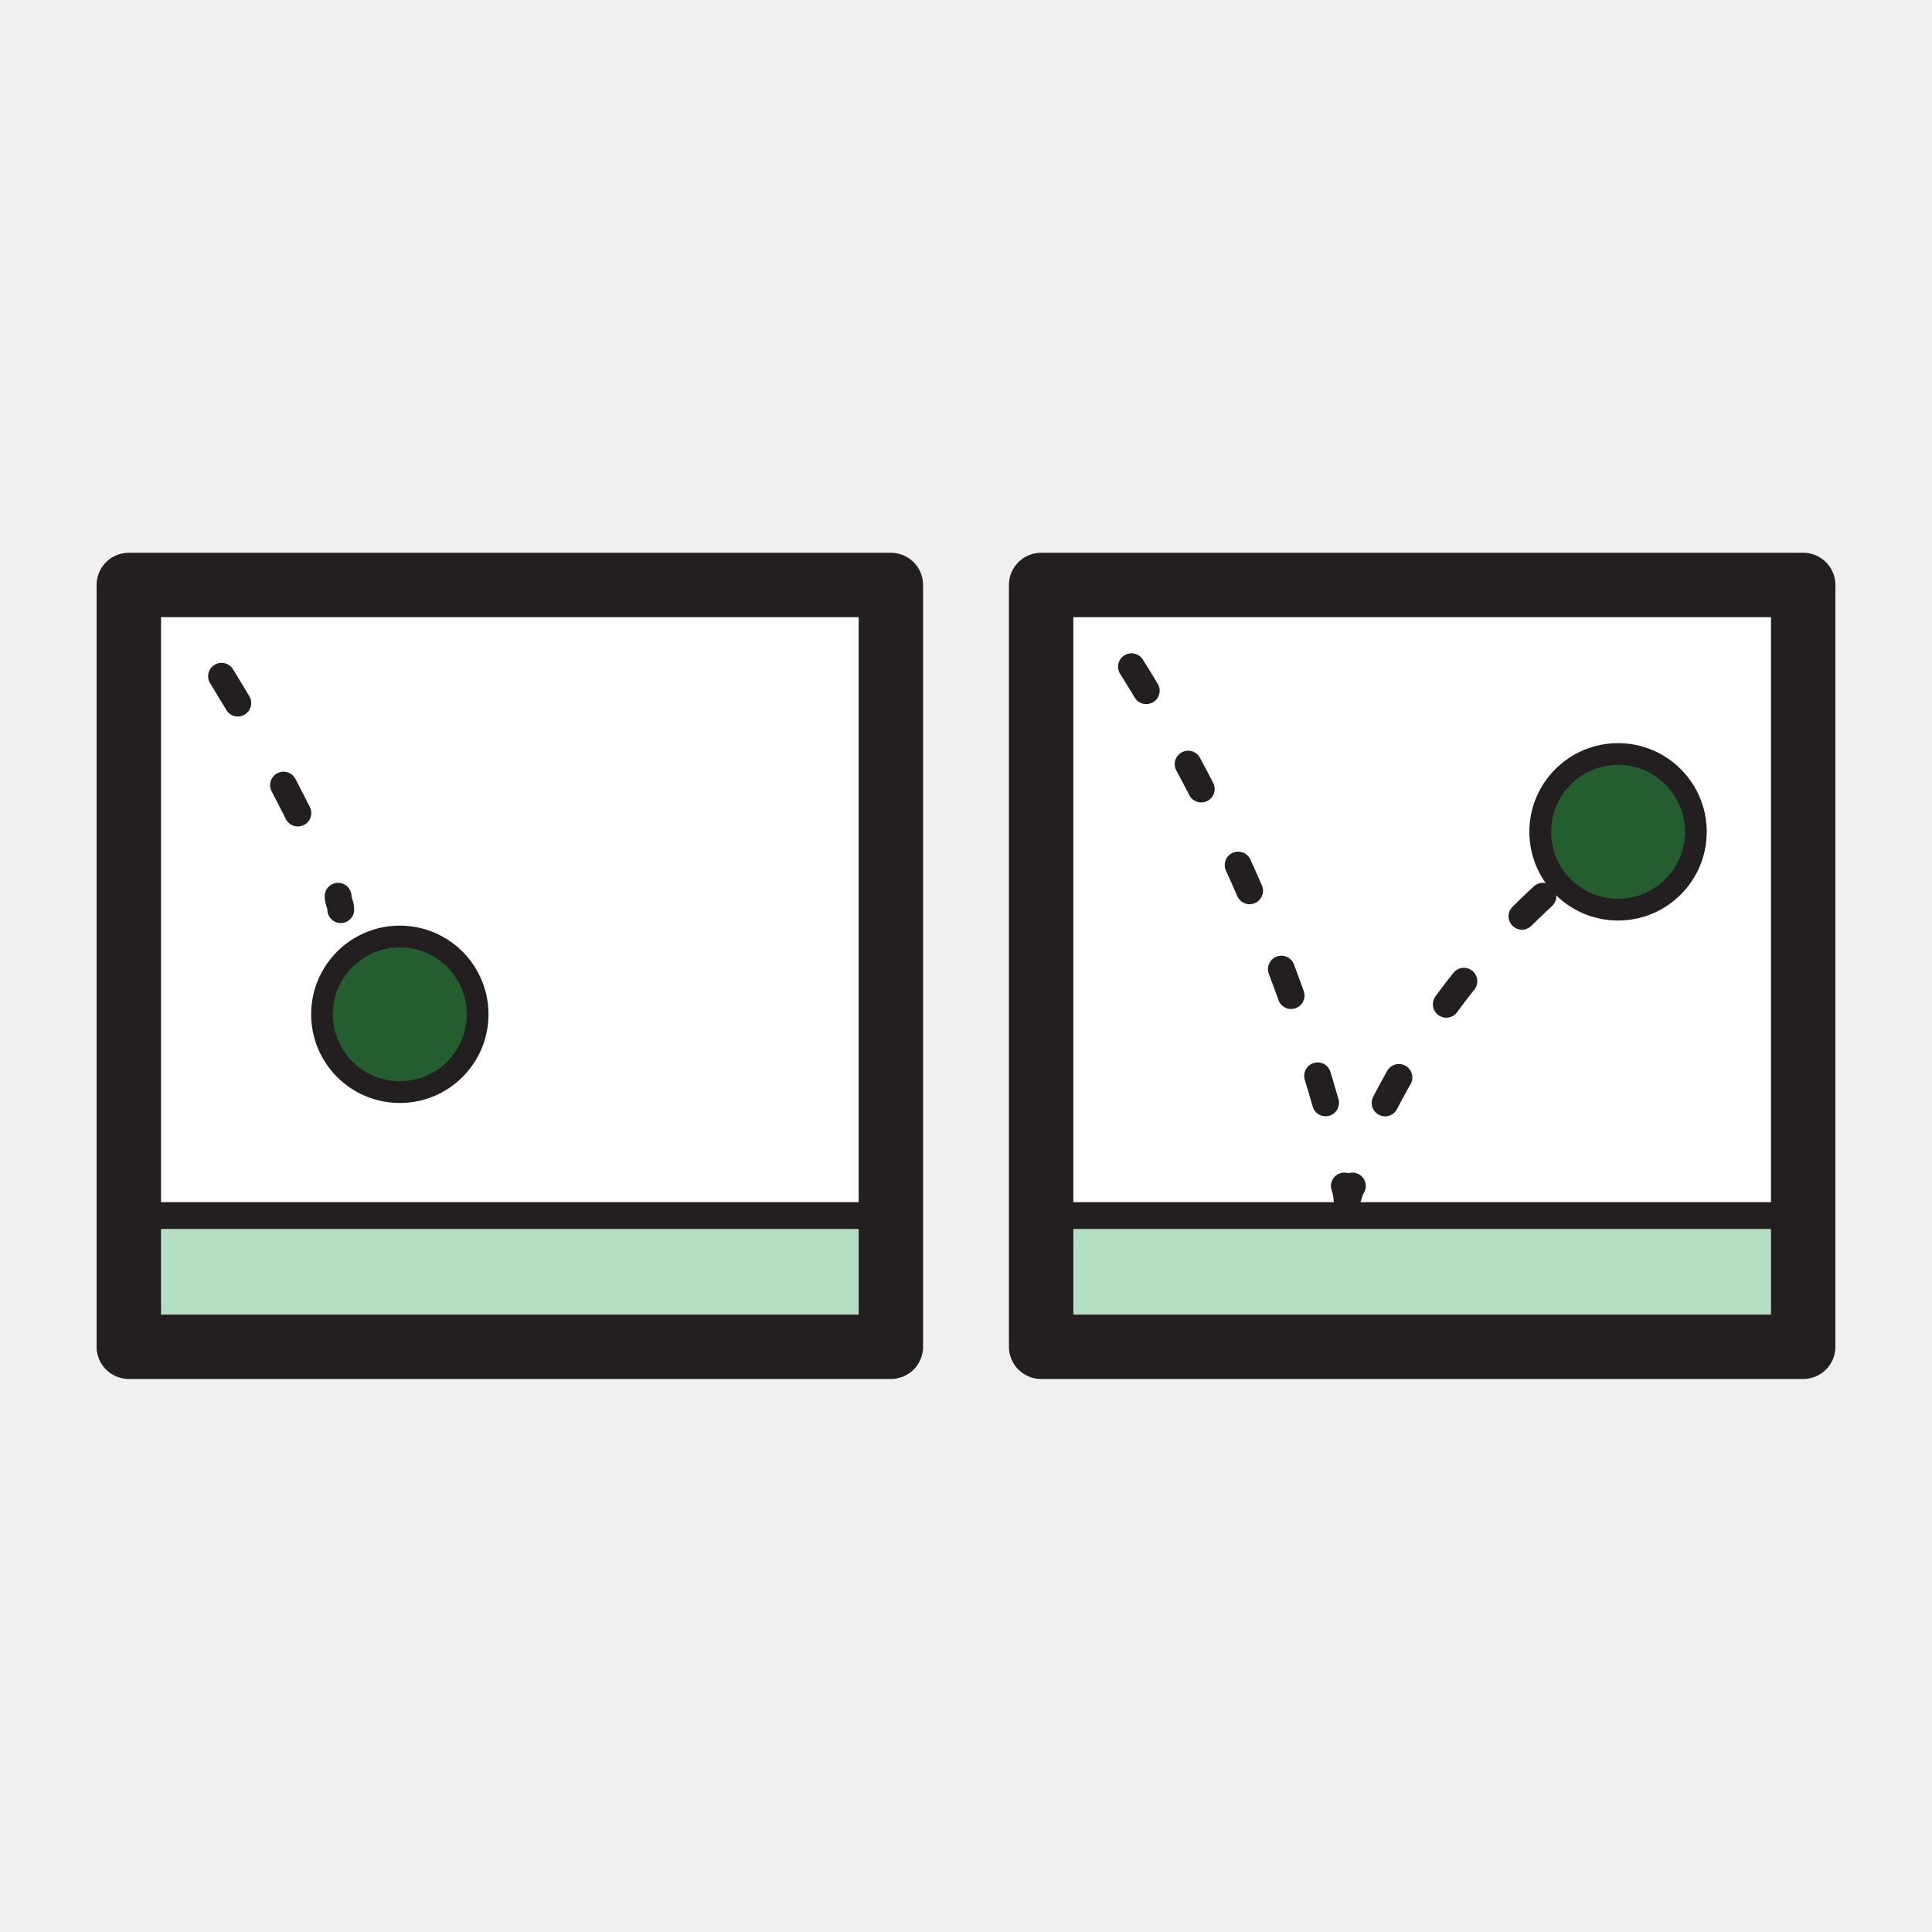
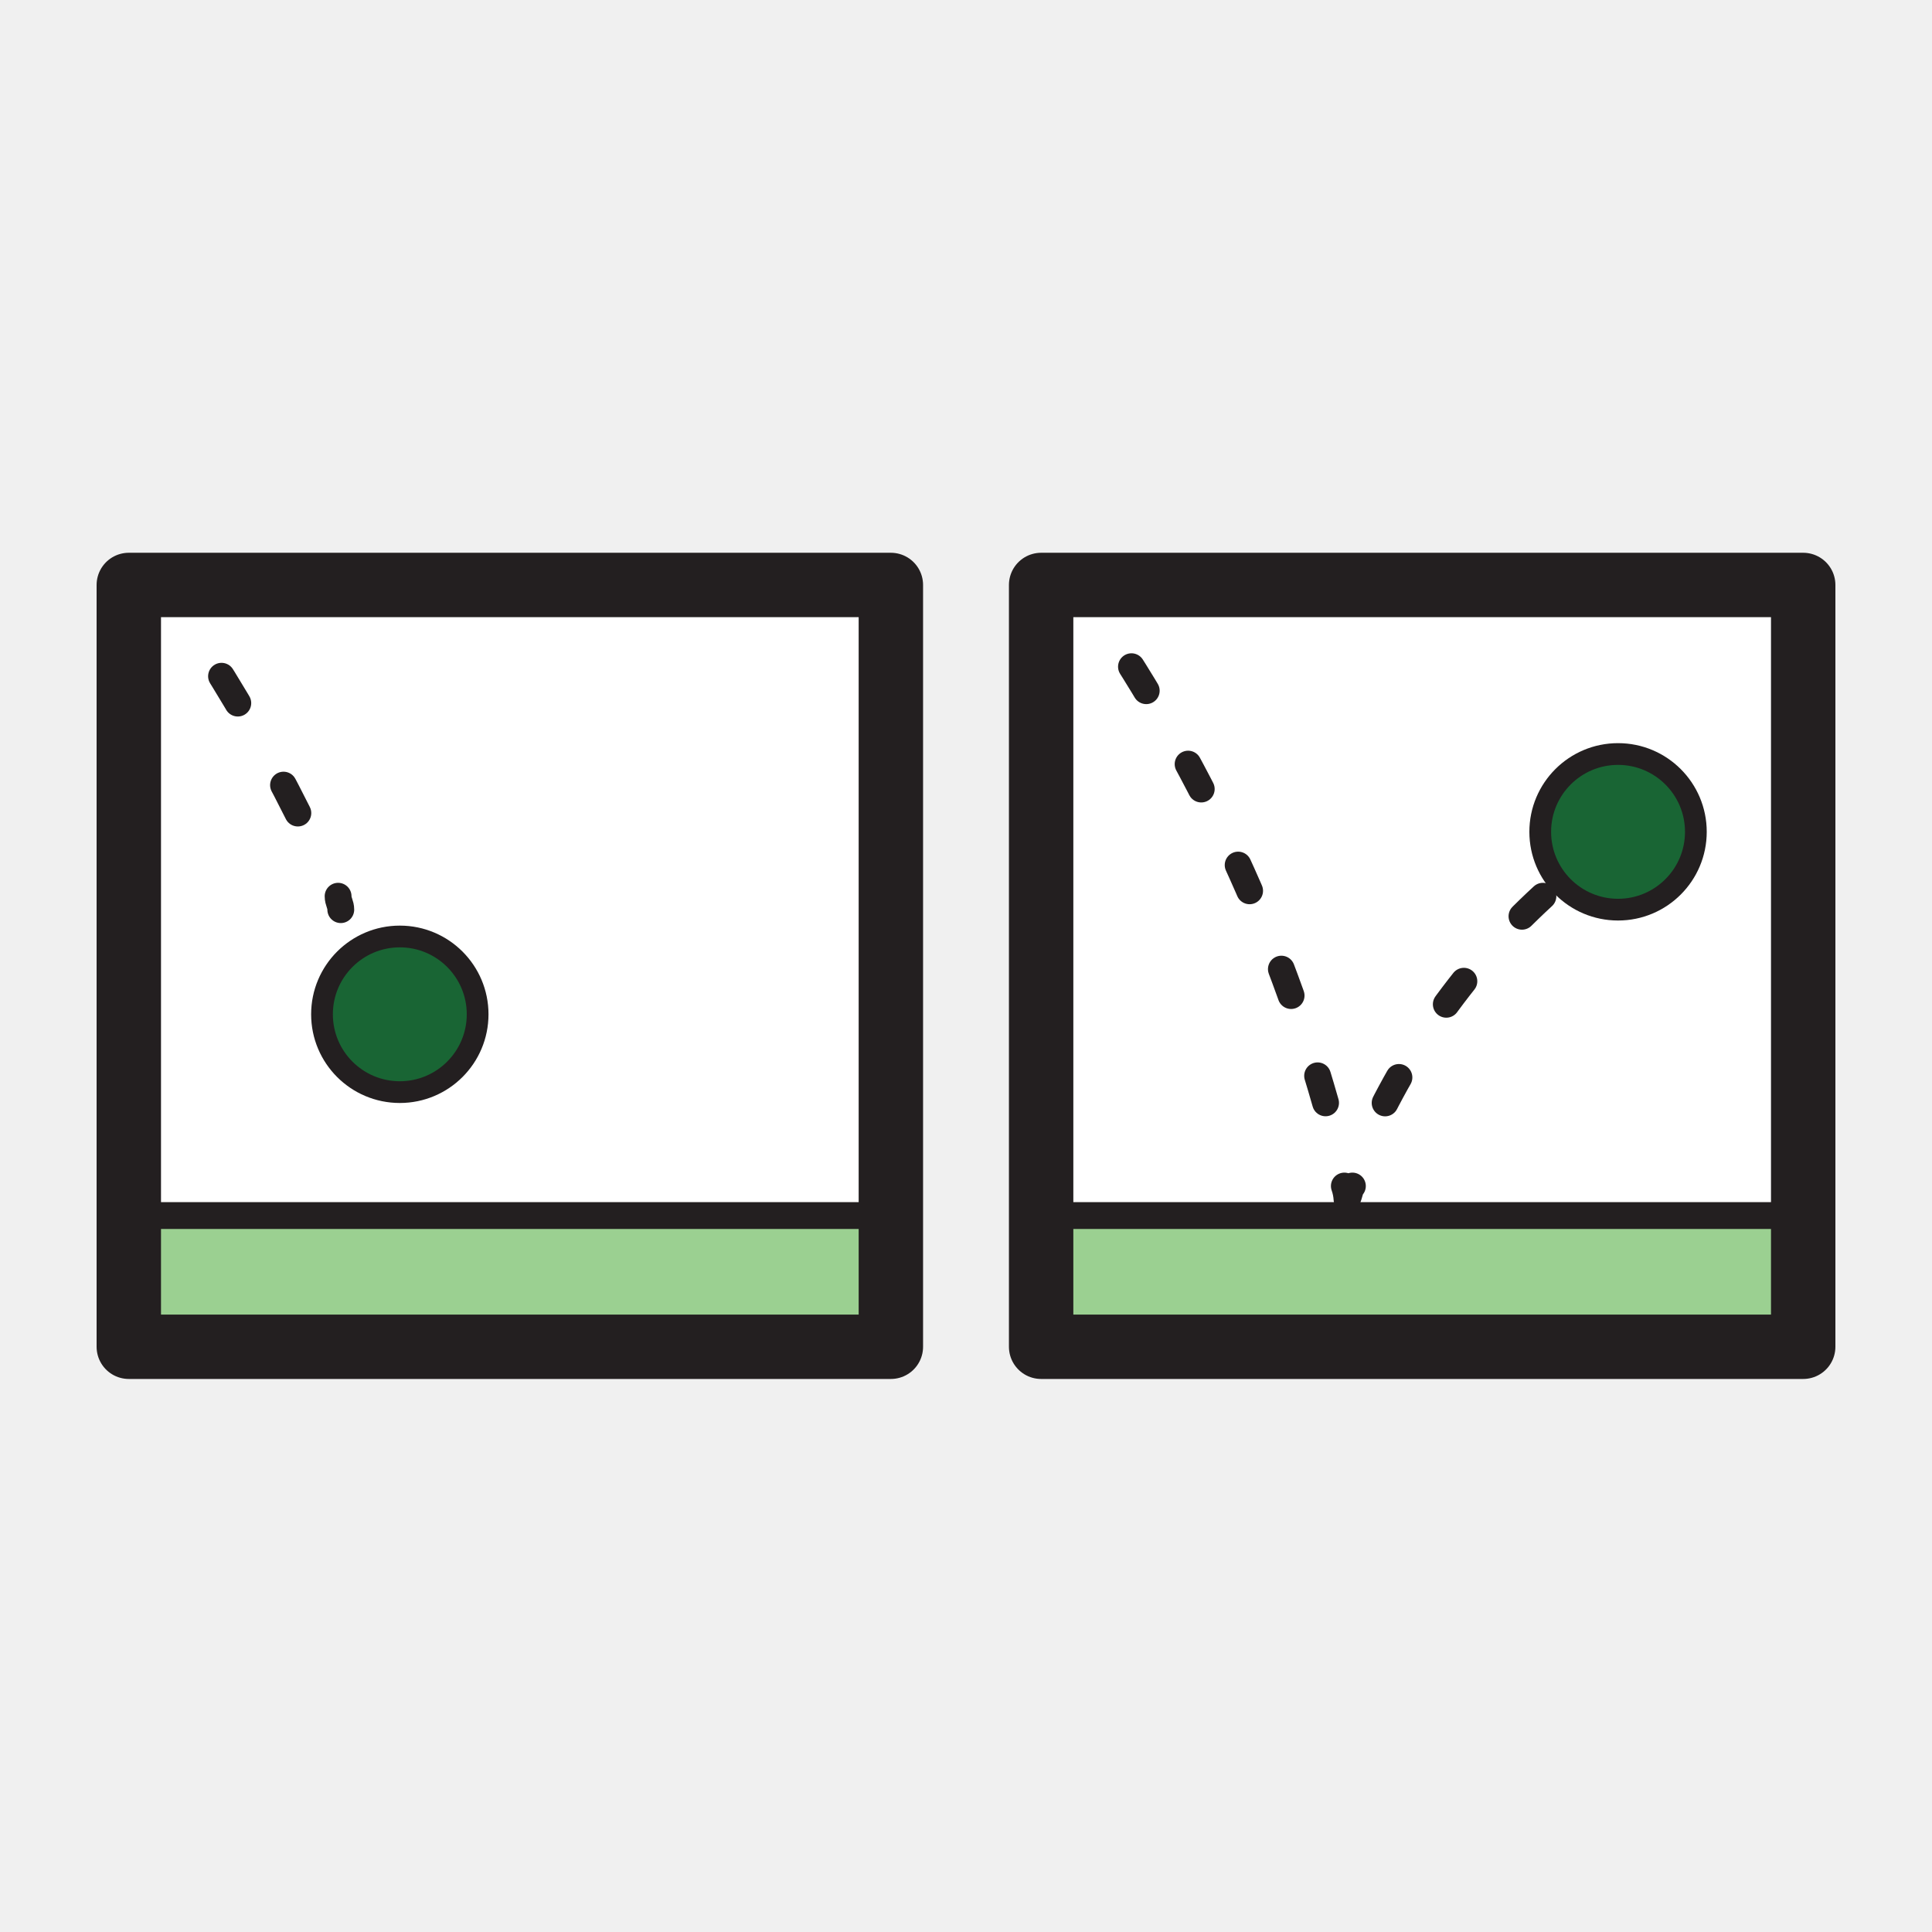
- <svg xmlns="http://www.w3.org/2000/svg" id="Layer_1" data-name="Layer 1" width="1in" height="1in" viewBox="0 0 72 72">
-   <rect x="4.8" y="21.8" width="28.4" height="28.39" fill="#fff" stroke="#231f20" stroke-miterlimit="10" stroke-width="0.5" />
-   <rect x="38.8" y="21.8" width="28.4" height="28.39" fill="#fff" stroke="#231f20" stroke-miterlimit="10" stroke-width="0.5" />
-   <rect x="38.8" y="45.3" width="28.4" height="4.9" fill="#b6dec4" stroke="#231f20" stroke-miterlimit="10" />
-   <path d="M60.3,31l-.4.3" fill="none" stroke="#231f20" stroke-linecap="round" stroke-linejoin="round" />
-   <path d="M57.5,33.4a27.9,27.9,0,0,0-6.6,9.2" fill="none" stroke="#231f20" stroke-linecap="round" stroke-linejoin="round" stroke-dasharray="1.08 3.25" />
-   <path d="M50.4,44.2c-.1.1-.1.3-.2.5a1.8,1.8,0,0,0-.1-.5" fill="none" stroke="#231f20" stroke-linecap="round" stroke-linejoin="round" />
-   <path d="M49.4,41.1a63.2,63.2,0,0,0-8.1-17.6" fill="none" stroke="#231f20" stroke-linecap="round" stroke-linejoin="round" stroke-dasharray="1.05 3.15" />
-   <path d="M40.4,22.2l-.3-.4" fill="none" stroke="#231f20" stroke-linecap="round" stroke-linejoin="round" />
-   <circle cx="60.3" cy="31" r="2.9" fill="#245d2e" stroke="#231f20" stroke-linecap="round" stroke-linejoin="round" stroke-width="0.81" />
-   <rect x="4.8" y="45.3" width="28.4" height="4.9" fill="#b6dec4" stroke="#231f20" stroke-miterlimit="10" />
-   <path d="M12.7,33.9c0-.2-.1-.3-.1-.5" fill="none" stroke="#231f20" stroke-linecap="round" stroke-linejoin="round" />
-   <path d="M11.1,30.3a65.2,65.2,0,0,0-3.8-6.6" fill="none" stroke="#231f20" stroke-linecap="round" stroke-linejoin="round" stroke-dasharray="1.17 3.5" />
-   <path d="M6.4,22.2l-.3-.4" fill="none" stroke="#231f20" stroke-linecap="round" stroke-linejoin="round" />
-   <circle cx="14.9" cy="37.8" r="2.9" fill="#245d2e" stroke="#231f20" stroke-linecap="round" stroke-linejoin="round" stroke-width="0.81" />
-   <rect x="4.8" y="21.8" width="28.4" height="28.39" stroke-width="2.4" stroke="#231f20" stroke-linecap="round" stroke-linejoin="round" fill="none" />
-   <rect x="38.8" y="21.8" width="28.4" height="28.39" stroke-width="2.4" stroke="#231f20" stroke-linecap="round" stroke-linejoin="round" fill="none" />
+ <svg xmlns="http://www.w3.org/2000/svg" width="96" height="96" viewBox="0 0 72 72">
+   <path fill="#fff" stroke="#231f20" stroke-miterlimit="10" stroke-width=".5" d="M4.8 21.8h28.4v28.39H4.8zm34 0h28.4v28.39H38.8z" />
+   <path fill="#9bd091" stroke="#231f20" stroke-miterlimit="10" d="M38.8 45.3h28.4v4.9H38.8z" />
+   <path fill="none" stroke="#231f20" stroke-linecap="round" stroke-linejoin="round" d="M60.3 31l-.4.3" />
+   <path fill="none" stroke="#231f20" stroke-dasharray="1.08 3.25" stroke-linecap="round" stroke-linejoin="round" d="M57.5 33.4a27.9 27.9 0 0 0-6.6 9.2" />
+   <path fill="none" stroke="#231f20" stroke-linecap="round" stroke-linejoin="round" d="M50.4 44.2c-.1.1-.1.3-.2.5a1.8 1.8 0 0 0-.1-.5" />
+   <path fill="none" stroke="#231f20" stroke-dasharray="1.05 3.15" stroke-linecap="round" stroke-linejoin="round" d="M49.4 41.1a63.2 63.2 0 0 0-8.1-17.6" />
+   <path fill="none" stroke="#231f20" stroke-linecap="round" stroke-linejoin="round" d="M40.4 22.2l-.3-.4" />
+   <circle cx="60.3" cy="31" r="2.9" fill="#196534" stroke="#231f20" stroke-linecap="round" stroke-linejoin="round" stroke-width=".81" />
+   <path fill="#9bd091" stroke="#231f20" stroke-miterlimit="10" d="M4.8 45.3h28.4v4.9H4.8z" />
+   <path fill="none" stroke="#231f20" stroke-linecap="round" stroke-linejoin="round" d="M12.7 33.9c0-.2-.1-.3-.1-.5" />
+   <path fill="none" stroke="#231f20" stroke-dasharray="1.17 3.5" stroke-linecap="round" stroke-linejoin="round" d="M11.1 30.3a65.2 65.2 0 0 0-3.8-6.6" />
+   <path fill="none" stroke="#231f20" stroke-linecap="round" stroke-linejoin="round" d="M6.4 22.2l-.3-.4" />
+   <circle cx="14.9" cy="37.8" r="2.9" fill="#196534" stroke="#231f20" stroke-linecap="round" stroke-linejoin="round" stroke-width=".81" />
+   <path fill="none" stroke="#231f20" stroke-linecap="round" stroke-linejoin="round" stroke-width="2.4" d="M4.8 21.8h28.4v28.39H4.8zm34 0h28.4v28.39H38.8z" />
</svg>
